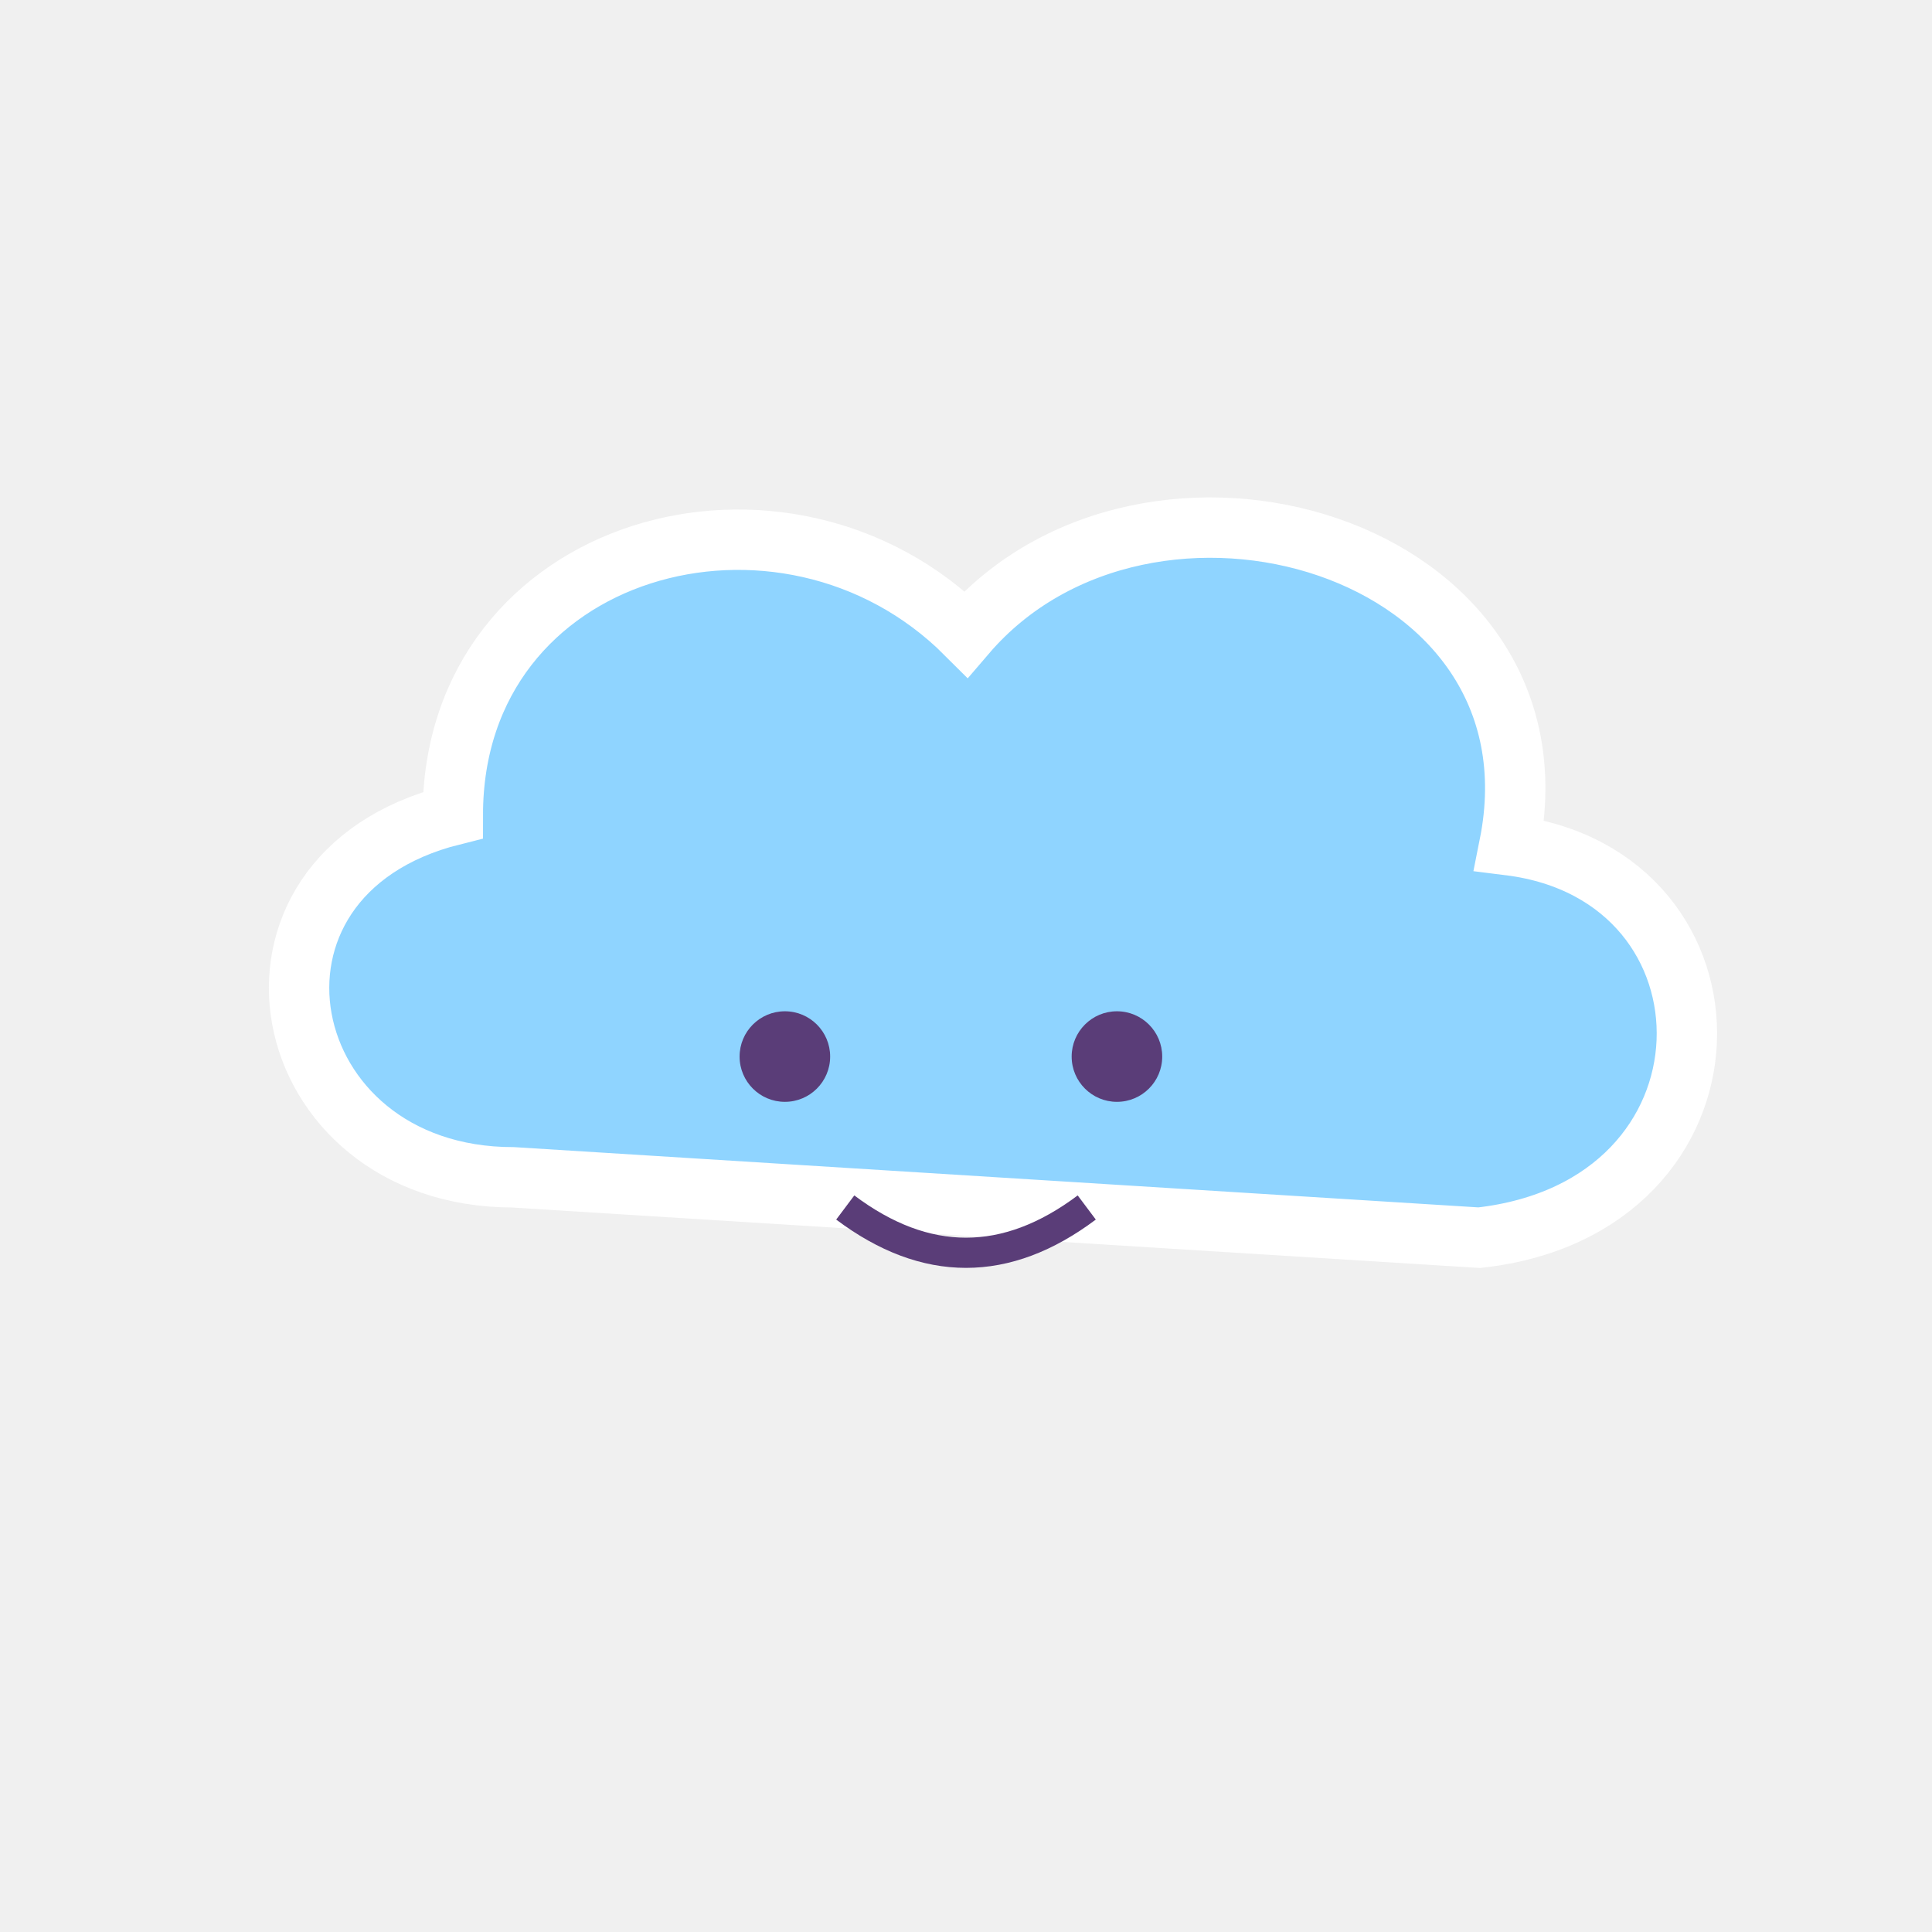
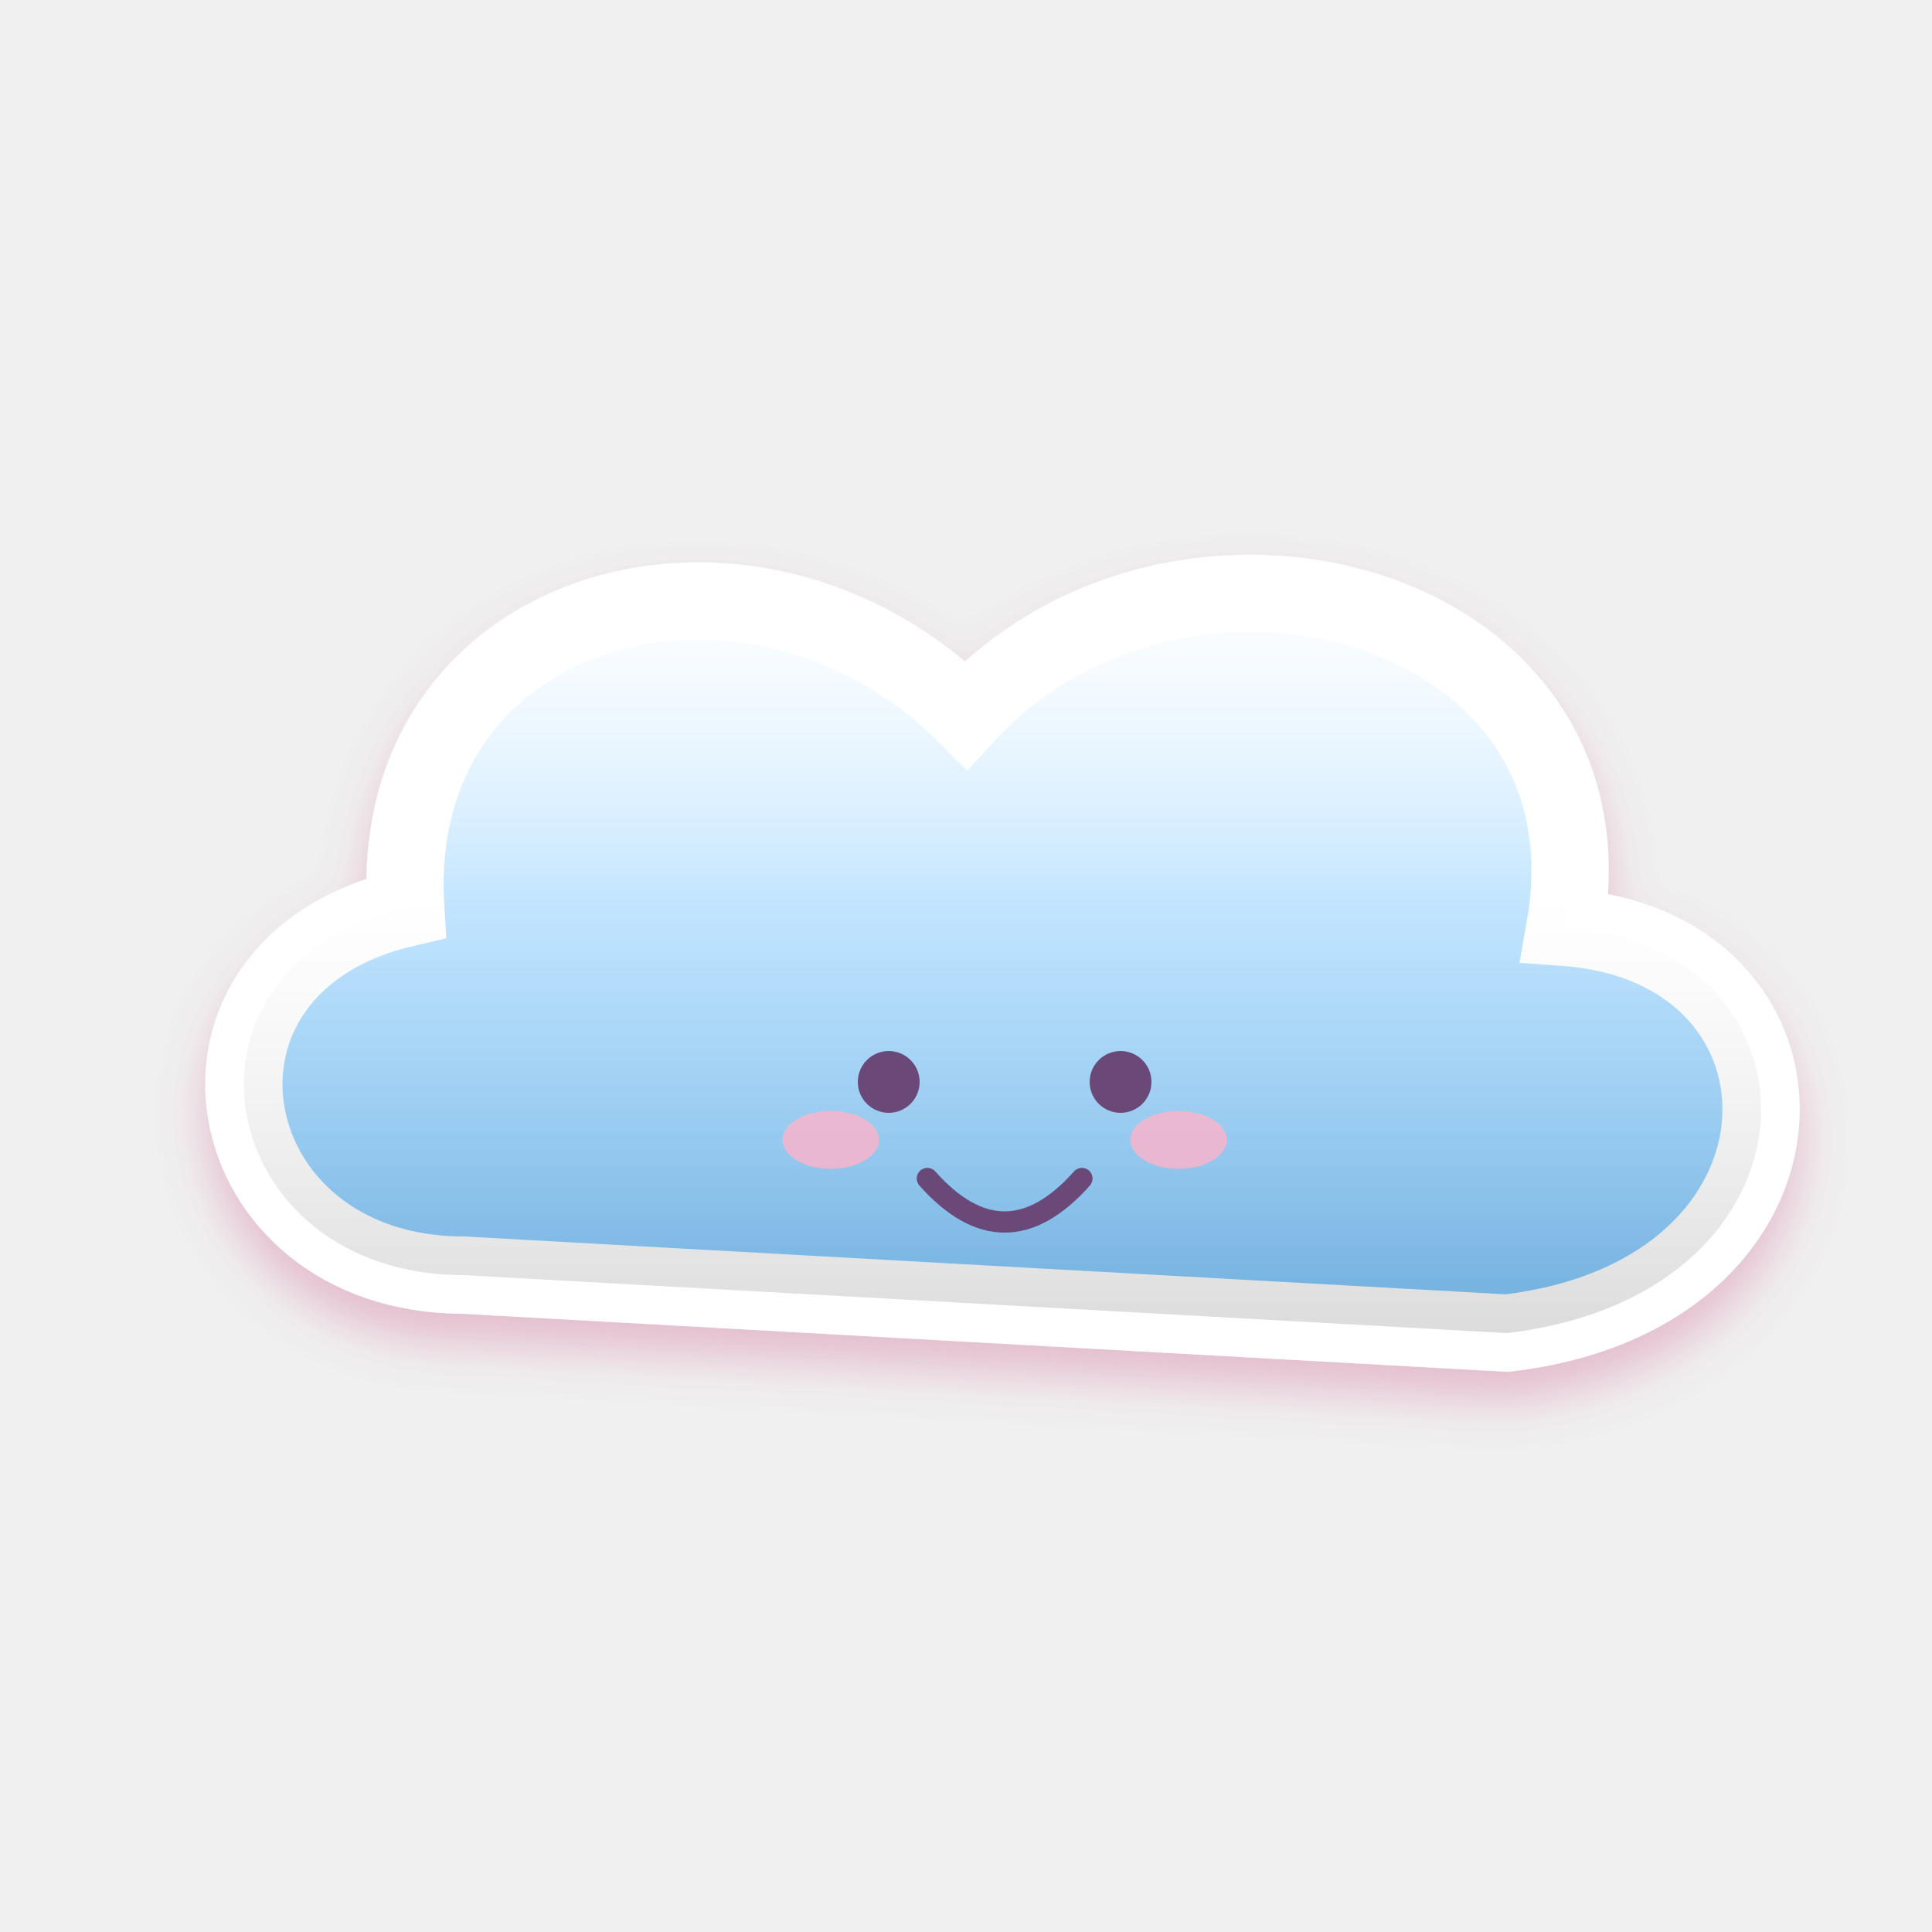
- <svg xmlns="http://www.w3.org/2000/svg" viewBox="0 0 128 128">
-   <g>
-     <path d="M34 78 C18 78 14 58 30 54 C30 36 52 30 64 42 C76 28 104 36 100 56 C116 58 116 80 98 82 Z" fill="#8fd4ff" stroke="#fff" stroke-width="4" />
-     <circle cx="52" cy="70" r="3" fill="#5a3d78" />
-     <circle cx="74" cy="70" r="3" fill="#5a3d78" />
-     <path d="M56 80 Q64 86 72 80" fill="none" stroke="#5a3d78" stroke-width="2" />
+ <svg xmlns="http://www.w3.org/2000/svg" viewBox="0 0 200 200">
+   <defs>
+     <filter id="sh" x="-30%" y="-30%" width="160%" height="160%">
+       <feDropShadow dx="0" dy="3" stdDeviation="2.4" flood-color="#d46a96" flood-opacity="0.38" />
+     </filter>
+     <linearGradient id="gloss" x1="0" y1="0" x2="0" y2="1">
+       <stop offset="0" stop-color="#fff" stop-opacity="0.9" />
+       <stop offset="0.42" stop-color="#fff" stop-opacity="0.08" />
+       <stop offset="1" stop-color="#000" stop-opacity="0.14" />
+     </linearGradient>
+     <radialGradient id="shine" cx="32%" cy="28%" r="38%">
+       <stop offset="0" stop-color="#fff" stop-opacity="0.95" />
+       <stop offset="0.55" stop-color="#fff" stop-opacity="0.15" />
+       <stop offset="1" stop-color="#fff" stop-opacity="0" />
+     </radialGradient>
+     <linearGradient id="pink" x1="0" y1="0" x2="0" y2="1">
+       <stop offset="0" stop-color="#ffd0e6" />
+       <stop offset="0.45" stop-color="#ff5fa2" />
+       <stop offset="1" stop-color="#e2186a" />
+     </linearGradient>
+     <linearGradient id="gold" x1="0" y1="0" x2="0" y2="1">
+       <stop offset="0" stop-color="#fff6c4" />
+       <stop offset="0.5" stop-color="#ffe14a" />
+       <stop offset="1" stop-color="#f0b429" />
+     </linearGradient>
+     <linearGradient id="sky" x1="0" y1="0" x2="0" y2="1">
+       <stop offset="0" stop-color="#eaf6ff" />
+       <stop offset="1" stop-color="#7ec8ff" />
+     </linearGradient>
+     <pattern id="dots" width="14" height="14" patternUnits="userSpaceOnUse">
+       <circle cx="4" cy="4" r="2.2" fill="#fff" opacity="0.85" />
+     </pattern>
+     <pattern id="gingham" width="16" height="16" patternUnits="userSpaceOnUse">
+       <rect width="16" height="16" fill="#ffd0e6" />
+       <rect width="8" height="8" fill="#ff8ec0" />
+       <rect x="8" y="8" width="8" height="8" fill="#ff8ec0" />
+     </pattern>
+     <pattern id="stripe" width="10" height="10" patternUnits="userSpaceOnUse" patternTransform="rotate(35)">
+       <rect width="10" height="10" fill="#ff8ec0" />
+       <rect width="5" height="10" fill="#fff" opacity="0.55" />
+     </pattern>
+   </defs>
+   <g filter="url(#sh)">
+     <path d="M48 132 C22 132 16 100 42 94 C40 62 78 52 100 74 C122 50 168 62 162 96 C190 98 190 134 156 138Z" fill="url(#sky)" stroke="#fff" stroke-width="8" />
+     <path d="M48 132 C22 132 16 100 42 94 C40 62 78 52 100 74 C122 50 168 62 162 96 C190 98 190 134 156 138Z" fill="url(#gloss)" />
+     <circle cx="92" cy="112" r="3.2" fill="#6a4a78" />
+     <circle cx="116" cy="112" r="3.2" fill="#6a4a78" />
+     <ellipse cx="86" cy="118" rx="5" ry="3" fill="#ffb3c9" opacity="0.8" />
+     <ellipse cx="122" cy="118" rx="5" ry="3" fill="#ffb3c9" opacity="0.8" />
+     <path d="M96 122 q8 9 16 0" fill="none" stroke="#6a4a78" stroke-width="2.2" stroke-linecap="round" />
  </g>
</svg>
